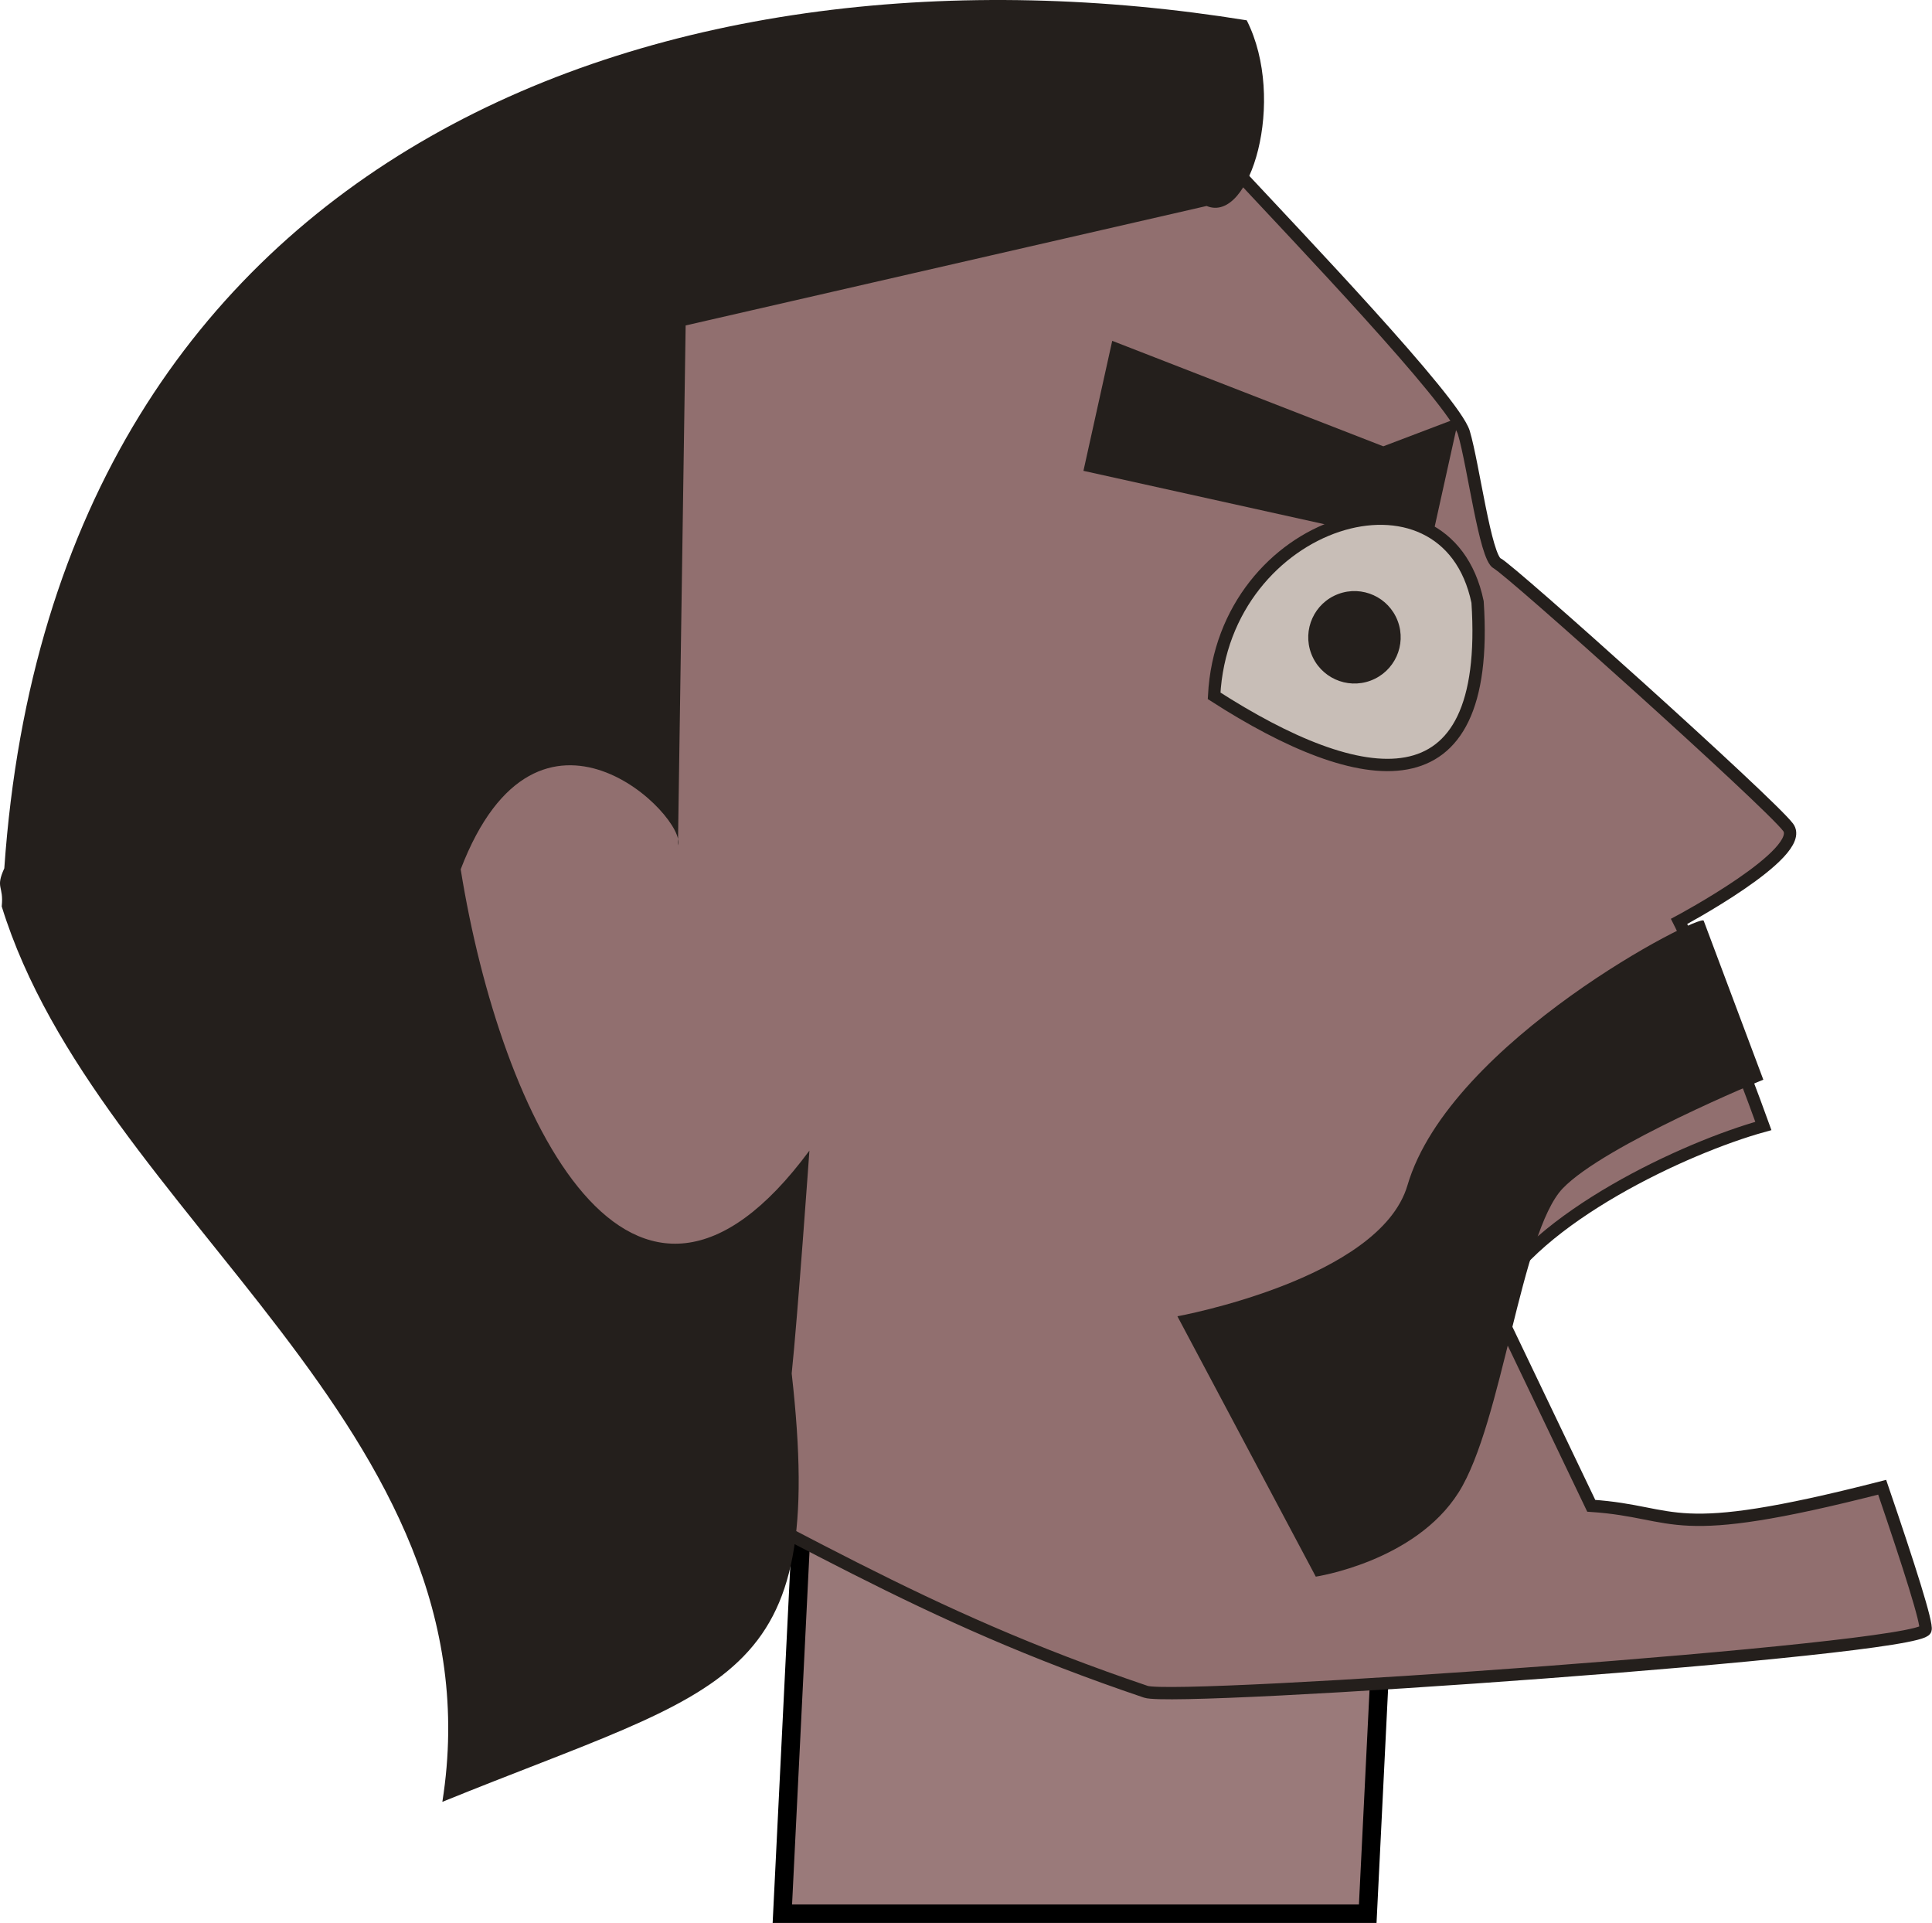
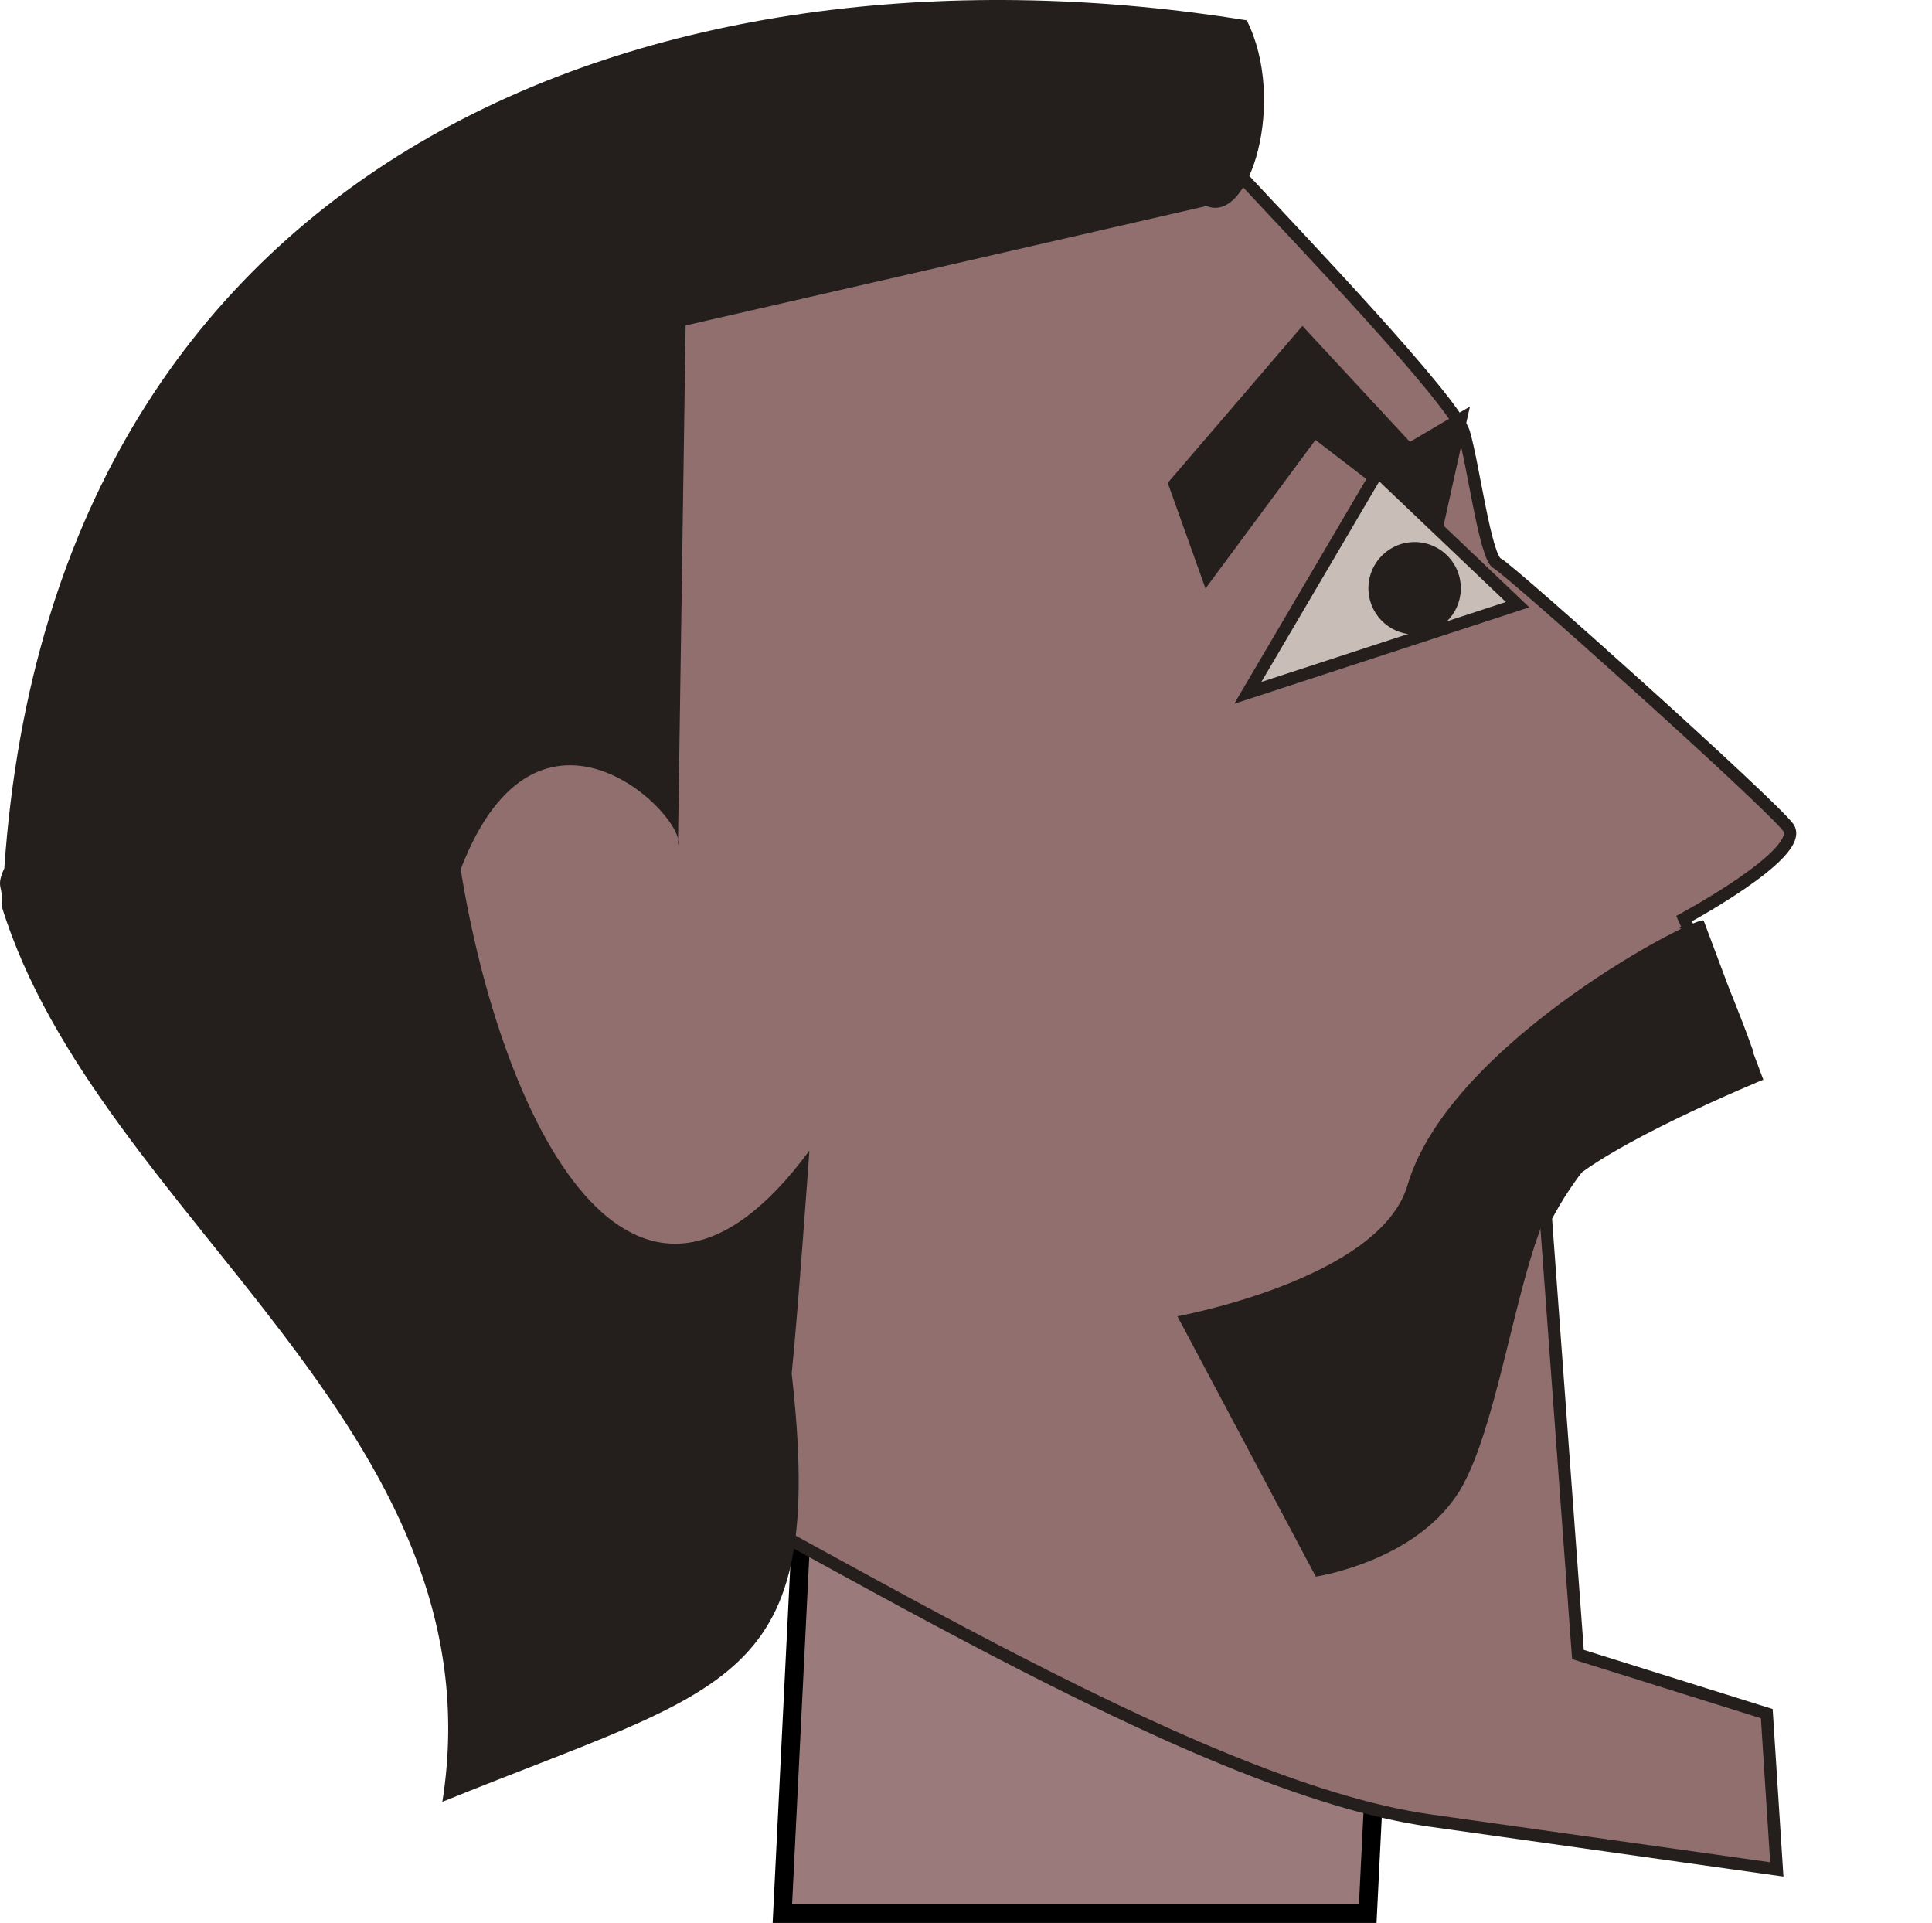
<svg xmlns="http://www.w3.org/2000/svg" data-height="6.7" data-recolor-body="#9a7a7a" viewBox="0 0 313.542 312.027" width="313.542" height="312.027" version="1.1" id="svg3800">
  <defs id="defs3804" />
  <path style="fill:#9a7a7a;stroke:#000000;stroke-width:3" d="m 126.968,310.527 5,-101.145 h 95 l -5,101.145 z" id="path3784" />
-   <path style="fill:#916f6f;fill-opacity:1;stroke:#241f1c;stroke-width:2;stroke-dasharray:none;stroke-opacity:1" d="m 201.243,28.396 c 8.8,9.465 34.787,36.637 36.329,41.824 1.542,5.187 3.472,20.301 5.43,21.214 1.957,0.913 44.003,38.633 47.18,42.795 3.176,4.162 -17.683,15.284 -17.683,15.284 0,0 5.819,11.466 13.677,33.194 -12.707,3.507 -37.026,14.884 -43.954,28.172 l 16.02,33.46 c 14.626,0.986 12.094,5.985 47.214,-3.009 4.416,12.917 7.356,22.192 7.03,23.115 -1.175,3.326 -121.504,11.77 -126.518,10.073 C 148.53,261.852 129.874,248.955 88.644,228.773 79.442,224.269 23.11,165.624 20.711,140.181 11.598,43.525 142.858,-7.081 201.243,28.396 Z" id="path6654" />
+   <path style="fill:#916f6f;fill-opacity:1;stroke:#241f1c;stroke-width:2;stroke-dasharray:none;stroke-opacity:1" d="m 201.243,28.396 c 8.8,9.465 34.787,36.637 36.329,41.824 1.542,5.187 3.472,20.301 5.43,21.214 1.957,0.913 44.003,38.633 47.18,42.795 3.176,4.162 -17.683,15.284 -17.683,15.284 0,0 2.937,-1.14 10.796,20.588 -12.707,3.507 -25.501,14.164 -32.429,27.452 l 5.215,70.918 30.646,9.597 1.627,25.276 -56.285,-7.935 C 192.934,289.891 129.874,248.955 88.644,228.773 79.442,224.269 23.11,165.624 20.711,140.181 11.598,43.525 142.858,-7.081 201.243,28.396 Z" id="path6654" />
  <path style="fill:#241f1c;fill-opacity:1;stroke-width:2;stroke-dasharray:none" d="m 276.496,149.414 c -0.243,-1.405 -41.203,19.503 -48.081,42.925 -4.484,15.269 -37.336,21.248 -37.336,21.248 l 22.459,42.248 c 0,0 16.084,-2.415 23.186,-13.677 7.102,-11.261 10.105,-42.25 16.891,-49.321 6.786,-7.071 32.553,-17.643 32.553,-17.643 z" id="path1297" />
-   <path id="rect1291" style="fill:#241f1c;stroke-width:2;stroke-dasharray:none" d="m 180.502,55.306 43.992,17.114 12.258,-4.657 -4.671,21.094 -56.25,-12.457 z" />
+   <path id="rect1291" style="fill:#241f1c;stroke-width:2;stroke-dasharray:none" d="m 189.506,78.357 21.857,-25.473 17.452,18.816 9.737,-5.737 -4.671,21.094 -20.396,-15.672 -17.845,24.105 z" />
  <path style="fill:#241f1c;stroke-width:2;stroke-dasharray:none" d="m 111.272,52.81 -1.246,84.339 c 1.626,-4.369 -22.638,-29.04 -35.261,3.911 6.526,40.555 27.808,84.603 56.595,45.643 0,0 -1.917,27.032 -2.877,36.163 5.742,50.91 -9.851,50.464 -56.694,69.512 9.584,-60.569 -55.98,-95.063 -71.51,-145.297 0.36,-3.424 -1.082,-2.883 0.419,-6.187 C 8.915,22.713 109.619,-11.681 202.33,3.296 c 6.514,12.882 0.591,33.108 -6.512,30.126 z" id="path12306" />
-   <path style="fill:#c8beb7;fill-opacity:1;stroke:#241f1c;stroke-width:2;stroke-dasharray:none;stroke-opacity:1" d="m 197.037,112.908 c 1.481,-28.745 37.669,-39.696 42.757,-15.228 2.25,34.136 -18.832,30.617 -42.757,15.228 z" id="path2897" />
-   <circle style="fill:#241f1c;fill-opacity:1;stroke:none;stroke-width:2;stroke-dasharray:none;stroke-opacity:1" id="path3663" cx="169.477" cy="174.04" r="7.5" transform="rotate(-20.56635)" />
+   <path style="fill:#c8beb7;fill-opacity:1;stroke:#241f1c;stroke-width:2;stroke-dasharray:none;stroke-opacity:1" d="m 202.502,112.427 21.112,-35.904 22.673,21.593 z" id="path2897" />
+   <circle style="fill:#241f1c;fill-opacity:1;stroke:none;stroke-width:2;stroke-dasharray:none;stroke-opacity:1" id="path3663" cx="221.889" cy="112.169" transform="rotate(-4.240712)" r="7.5" />
</svg>
